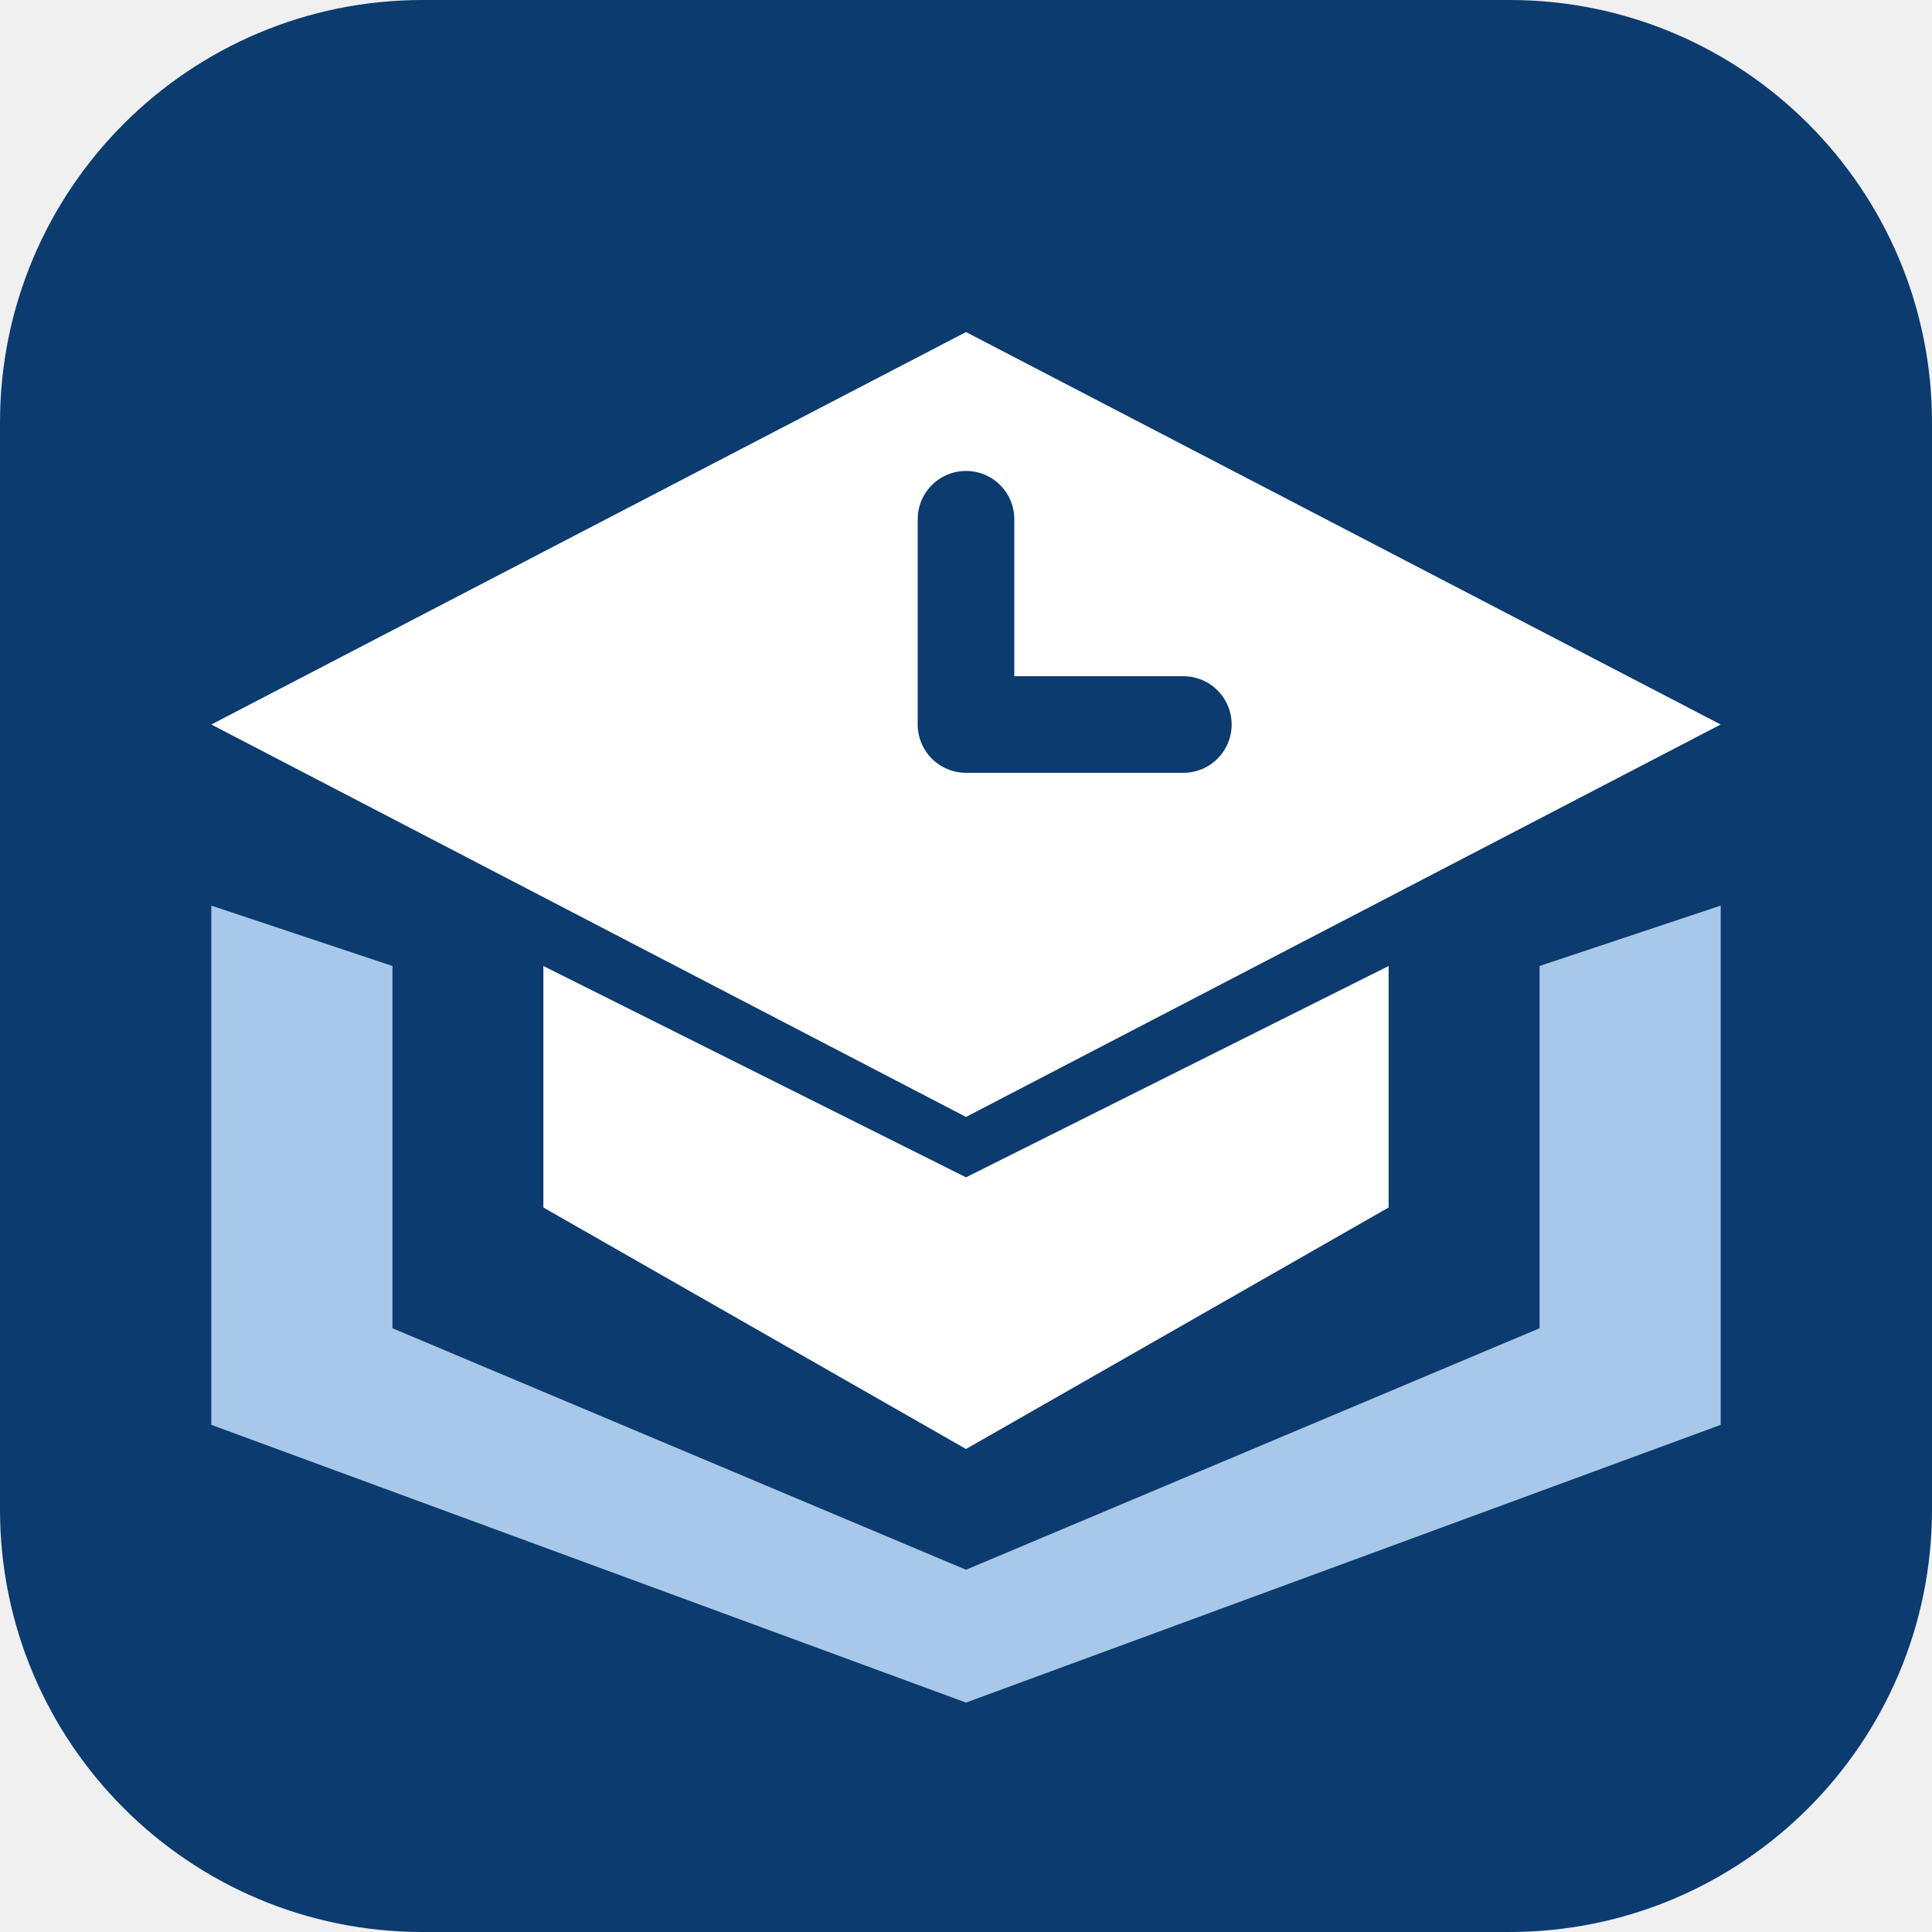
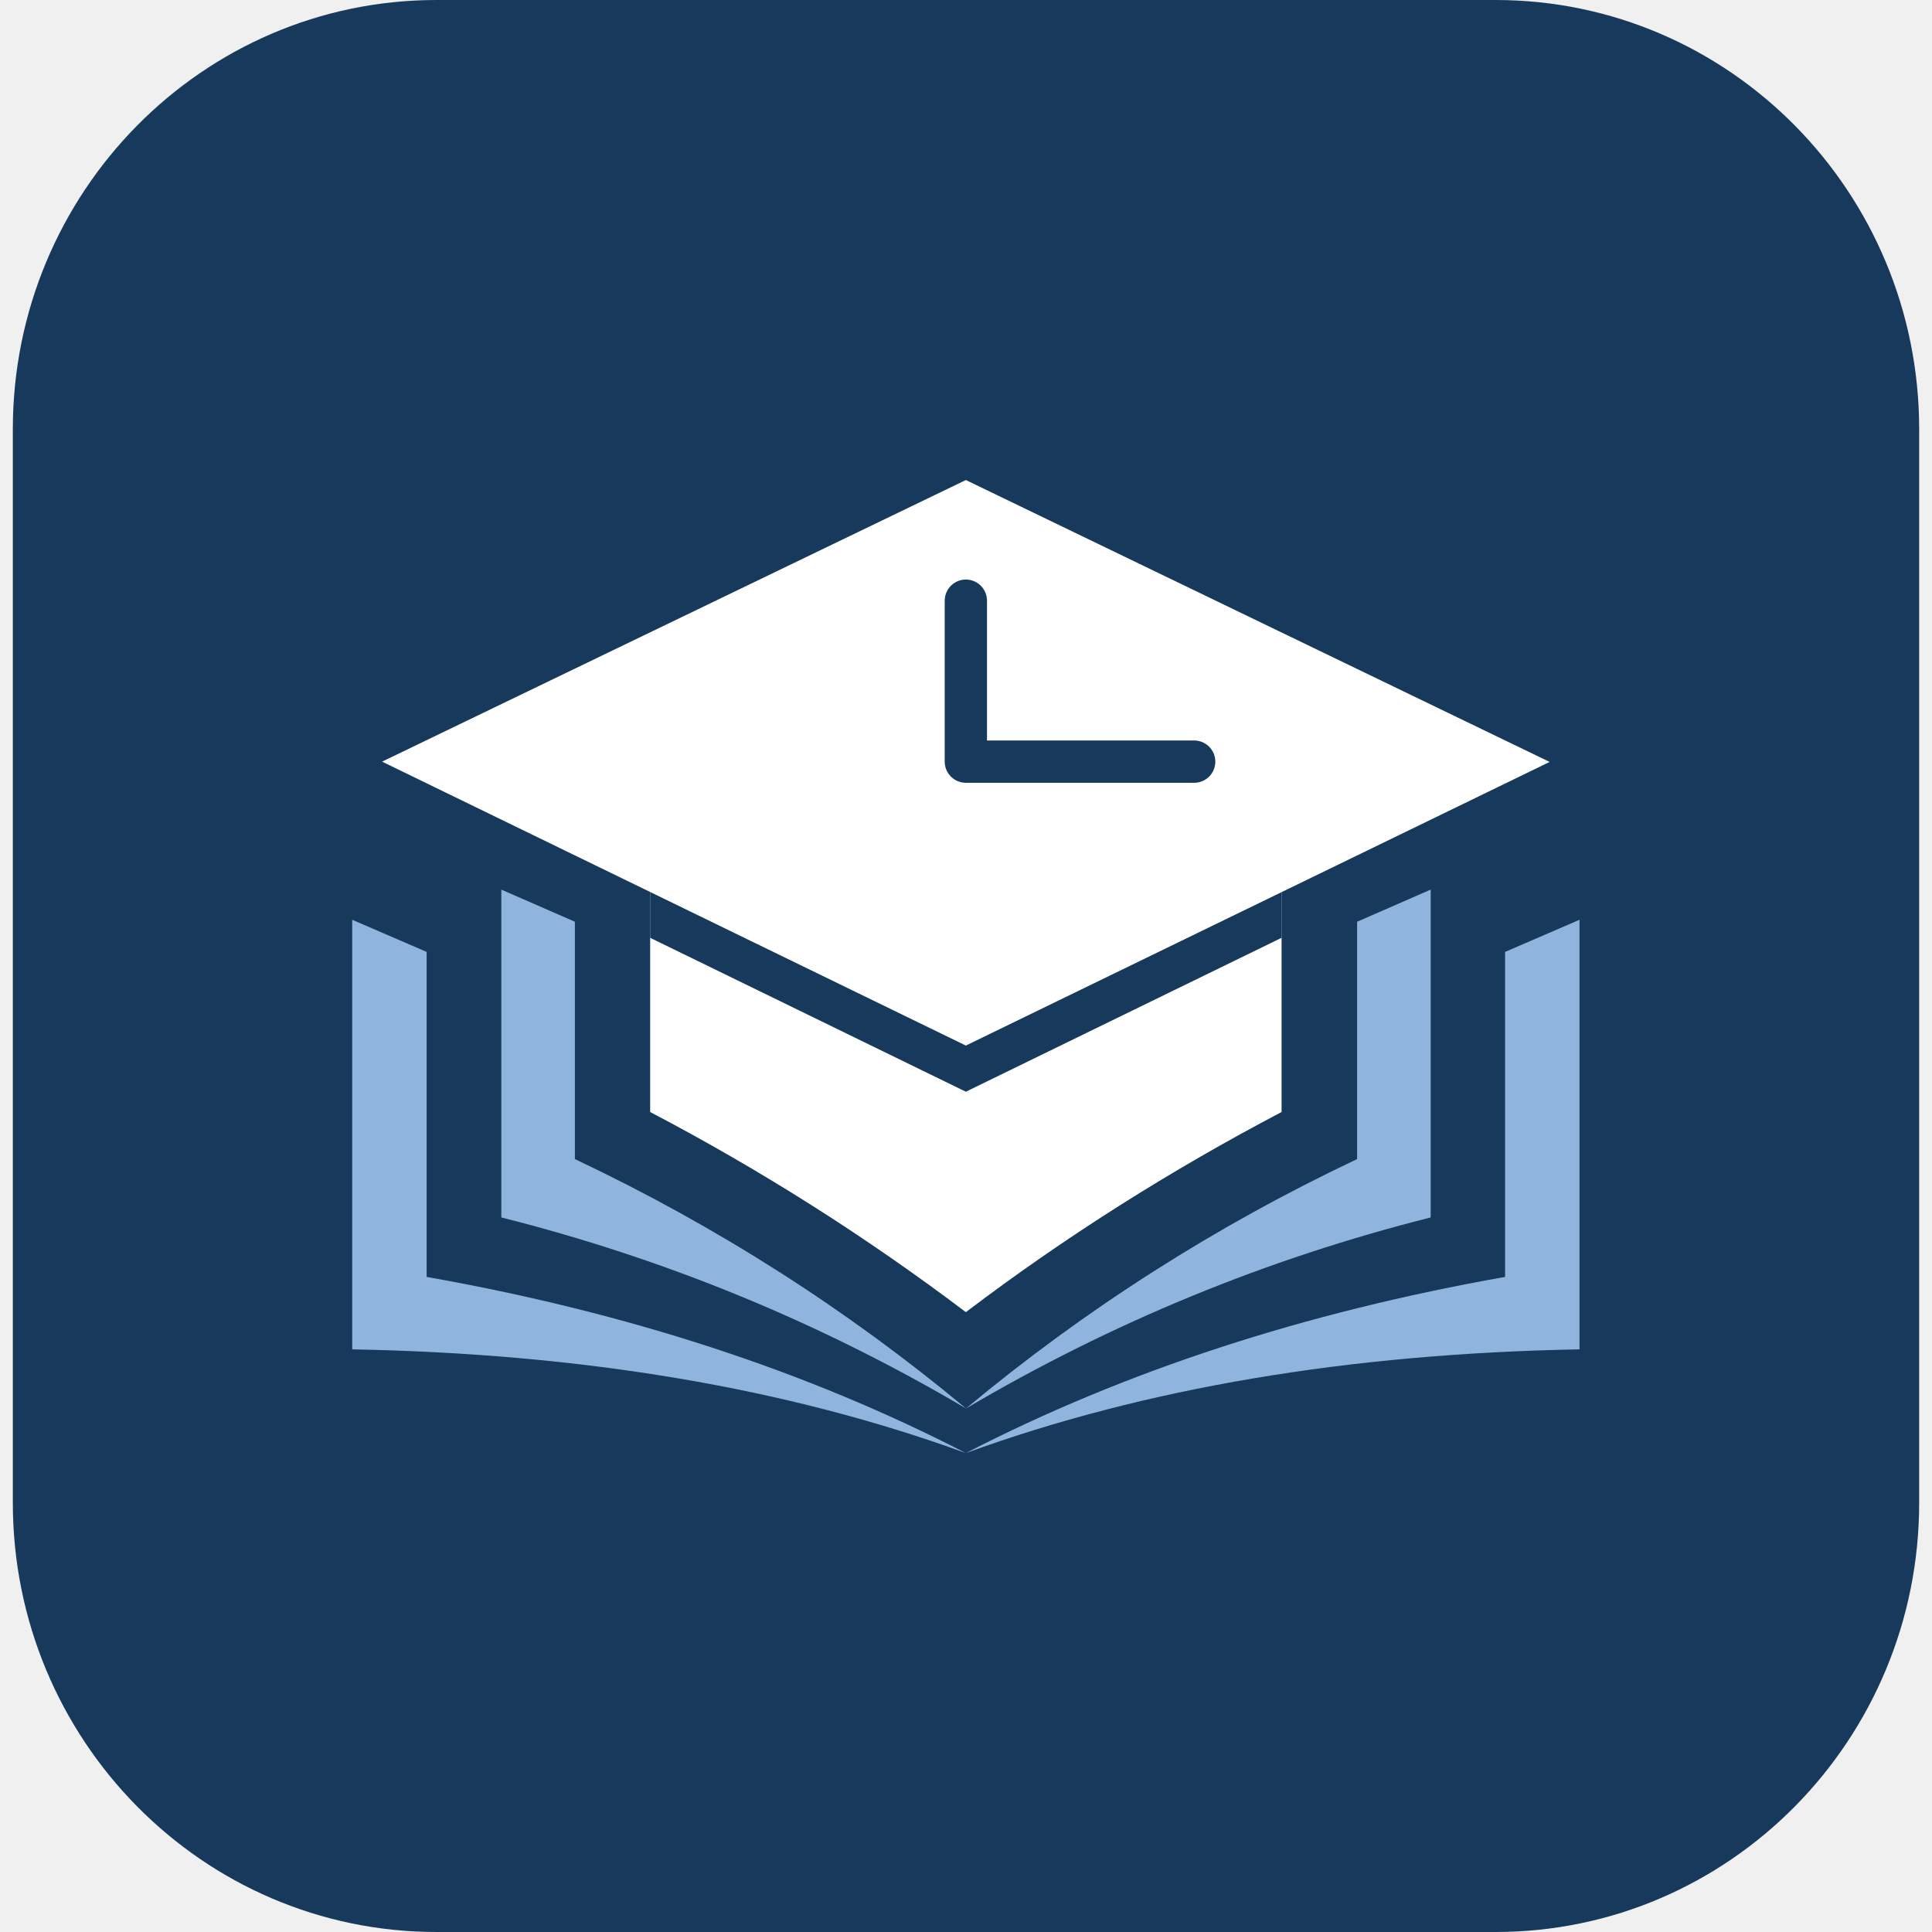
- <svg xmlns="http://www.w3.org/2000/svg" viewBox="0 0 32 32">
-   <rect width="32" height="32" rx="7" fill="#0B3B6F" />
-   <polygon points="3.5,15 6.5,16 6.5,22 16,26 16,28.2 3.5,23.6" fill="#A8C8EA" />
-   <polygon points="28.5,15 25.5,16 25.5,22 16,26 16,28.2 28.5,23.6" fill="#A8C8EA" />
-   <polygon points="9,16 16,19.5 23,16 23,20 16,24 9,20" fill="#FFFFFF" />
-   <polygon points="3.5,12 16,5.5 28.5,12 16,18.5" fill="#FFFFFF" />
-   <path d="M16 12V8.6M16 12h3.6" stroke="#0B3B6F" stroke-width="1.6" stroke-linecap="round" fill="none" />
+ <svg xmlns="http://www.w3.org/2000/svg" viewBox="363.55 342.8 685.4 685.4">
+   <path fill="#17395C" d="M518.4,342.8h375.7c83,0,150.3,68.2,150.3,152.3v380.8c0,84.1-67.3,152.3-150.3,152.3H518.4c-83,0-150.3-68.2-150.3-152.3V495.1C368.1,411,435.4,342.8,518.4,342.8z" />
+   <g fill="#8FB4DE">
+     <path d="M488.5,669.1l26.4,11.4v115.3c71.2,12.6,134.9,33.4,191.3,62.5c-63.4-23.1-136-35.3-217.7-36.8V669.1z" />
+     <path d="M541.4,658.4l26.1,11.4V754c50.3,23.8,96.5,53.3,138.8,88.5c-51.7-30.5-106.6-53.1-164.9-67.8V658.4z" />
+     <g transform="translate(1440 0) scale(-1 1)">
+       <path d="M516.1,669.1l26.4,11.4v115.3c71.2,12.6,134.9,33.4,191.3,62.5c-63.4-23.1-136-35.3-217.7-36.8V669.1z" />
+       <path d="M568.9,658.4l26.1,11.4V754c50.3,23.8,96.5,53.3,138.8,88.5c-51.7-30.5-106.6-53.1-164.9-67.8V658.4z" />
+     </g>
+   </g>
+   <path fill="#FFFFFF" d="M594.2,659.1v78.2c39.5,20.7,76.8,44.4,112,71c35.2-26.7,72.6-50.3,112-71v-78.2l-112,54.6L594.2,659.1z" />
+   <path fill="#17395C" d="M594.2,659.1l112,54.6l112-54.6v16.4l-112,54.6l-112-54.6V659.1z" />
+   <path fill="#FFFFFF" d="M706.2,513.1l207.1,100L706.2,713.7L499.1,613L706.2,513.1z" />
+   <path fill="none" stroke="#17395C" stroke-width="15" stroke-linecap="round" stroke-miterlimit="3" d="M706.2,613v-57.1M706.2,613h81" />
</svg>
